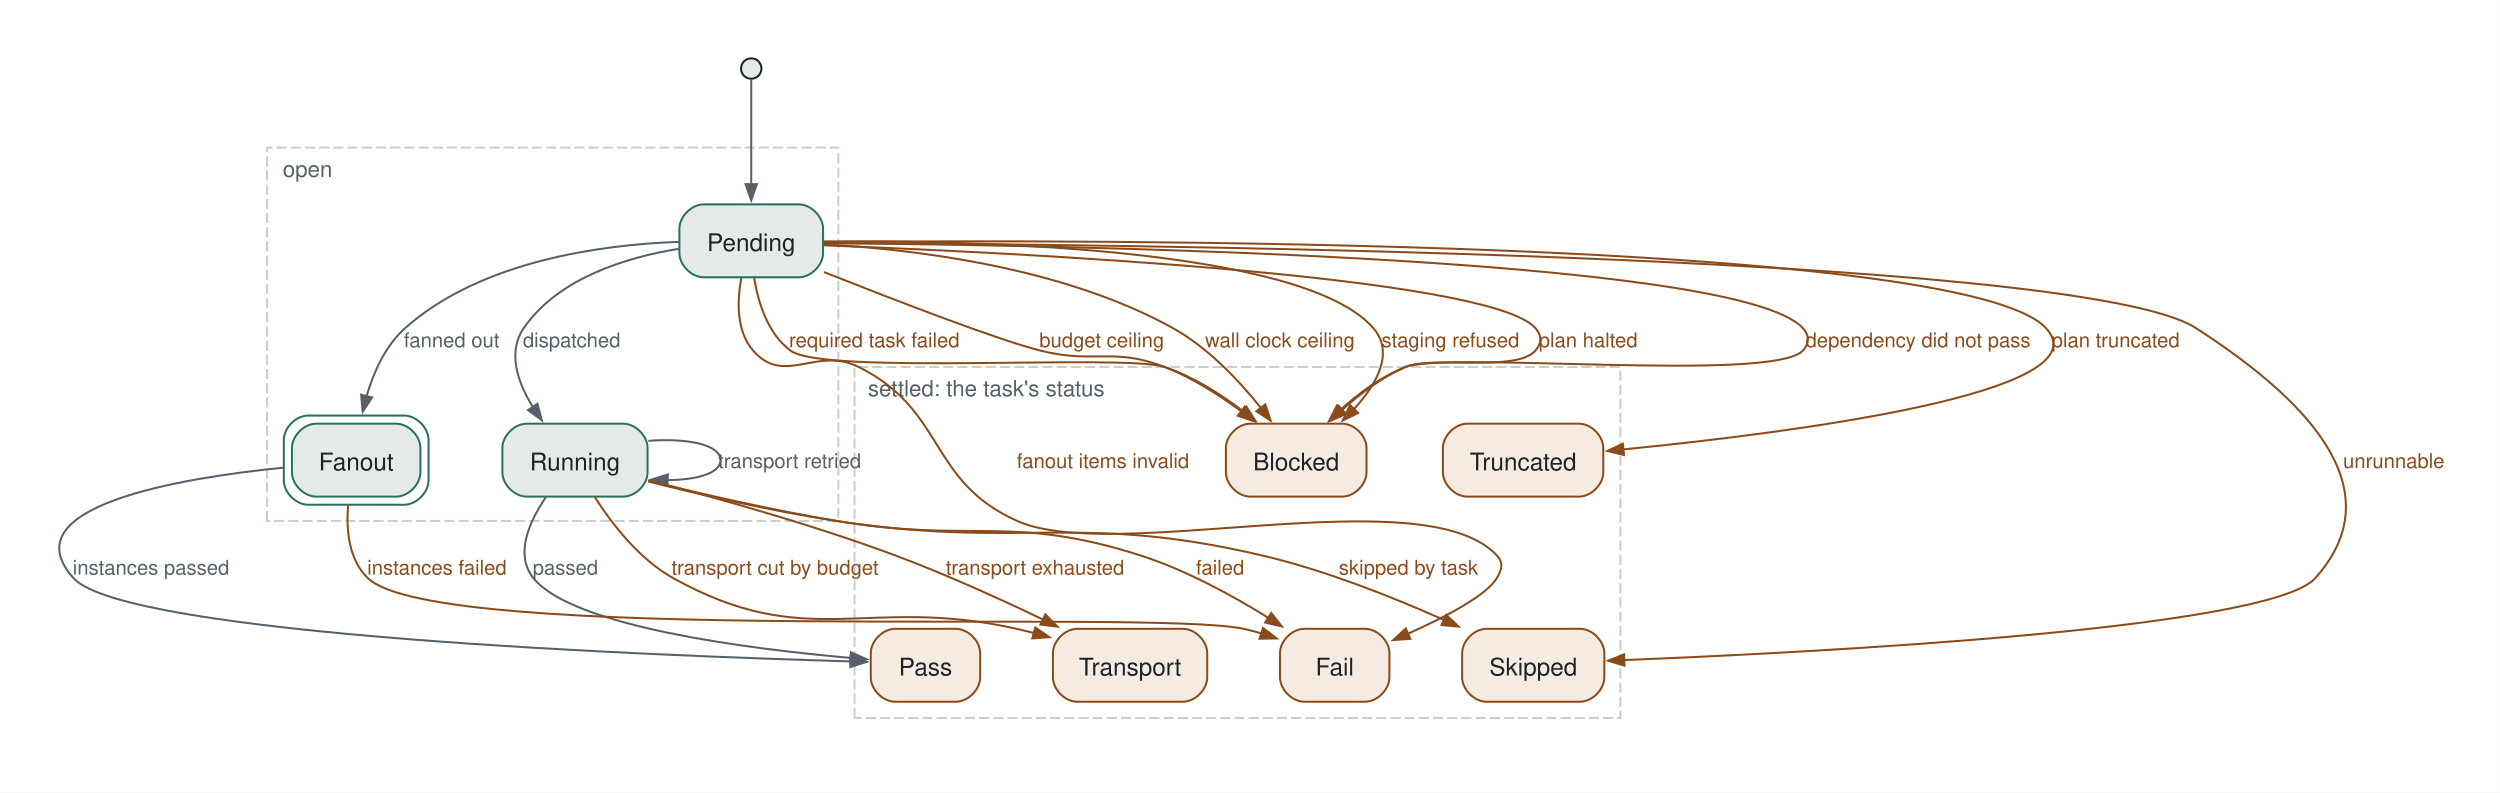
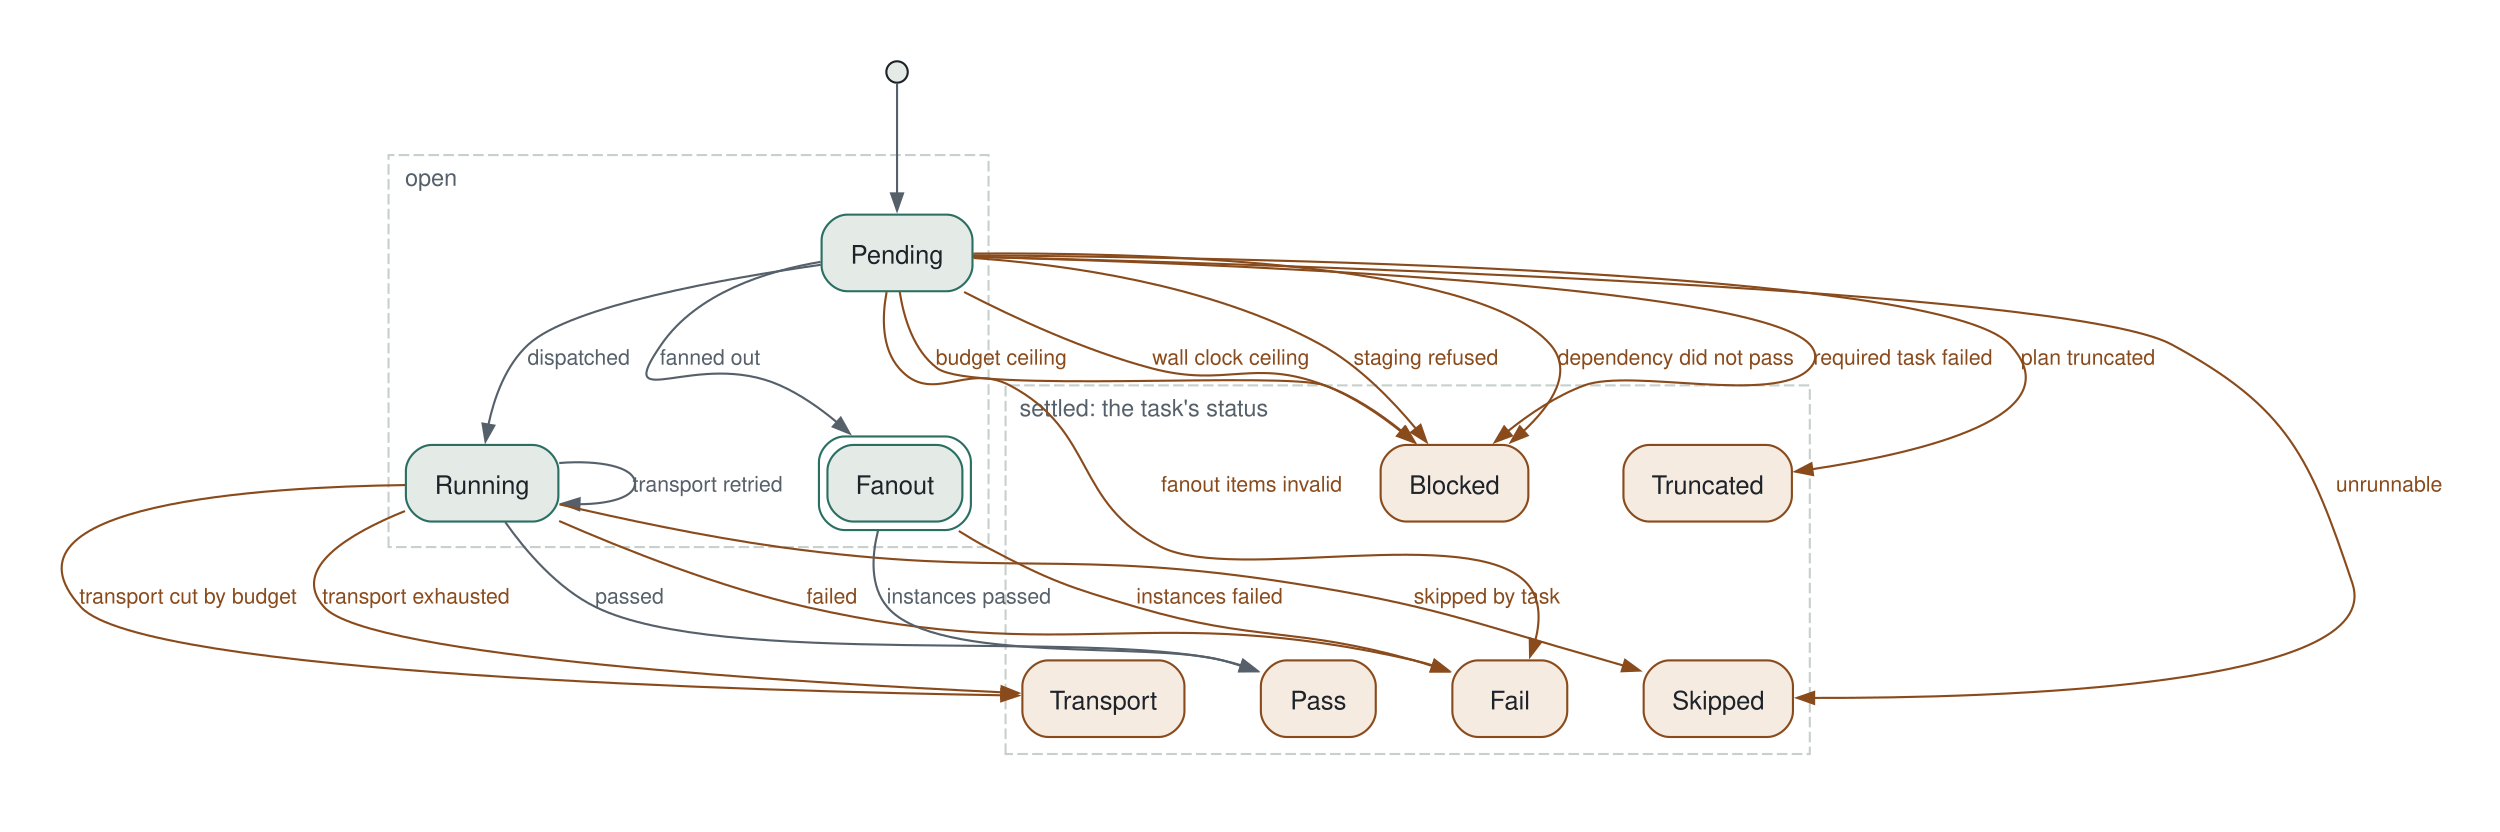
- <svg xmlns="http://www.w3.org/2000/svg" width="1234pt" height="391pt" viewBox="0.00 0.00 1234.00 391.00">
+ <svg xmlns="http://www.w3.org/2000/svg" width="1175pt" height="391pt" viewBox="0.00 0.00 1175.00 391.00">
  <g id="graph0" class="graph" transform="scale(1 1) rotate(0) translate(28.8 362.38)">
-     <polygon fill="white" stroke="none" points="-28.8,28.8 -28.8,-362.38 1205.18,-362.38 1205.18,28.8 -28.8,28.8" />
+     <polygon fill="white" stroke="none" points="-28.8,28.8 -28.8,-362.38 1146.51,-362.38 1146.51,28.8 -28.8,28.8" />
    <g id="clust1" class="cluster">
-       <polygon fill="none" stroke="#c8d0cc" stroke-dasharray="5,2" points="103.01,-105.25 103.01,-289.5 385.01,-289.5 385.01,-105.25 103.01,-105.25" />
-       <text xml:space="preserve" text-anchor="middle" x="123.01" y="-275.05" font-family="Helvetica,sans-Serif" font-size="11.00" fill="#55606a">open</text>
+       <polygon fill="none" stroke="#c8d0cc" stroke-dasharray="5,2" points="153.81,-105.25 153.81,-289.5 435.81,-289.5 435.81,-105.25 153.81,-105.25" />
+       <text xml:space="preserve" text-anchor="middle" x="173.81" y="-275.05" font-family="Helvetica,sans-Serif" font-size="11.00" fill="#55606a">open</text>
    </g>
    <g id="clust2" class="cluster">
-       <polygon fill="none" stroke="#c8d0cc" stroke-dasharray="5,2" points="393.01,-8 393.01,-181.25 771.01,-181.25 771.01,-8 393.01,-8" />
-       <text xml:space="preserve" text-anchor="middle" x="458.01" y="-166.8" font-family="Helvetica,sans-Serif" font-size="11.00" fill="#55606a">settled: the task's status</text>
+       <polygon fill="none" stroke="#c8d0cc" stroke-dasharray="5,2" points="443.81,-8 443.81,-181.25 821.81,-181.25 821.81,-8 443.81,-8" />
+       <text xml:space="preserve" text-anchor="middle" x="508.81" y="-166.8" font-family="Helvetica,sans-Serif" font-size="11.00" fill="#55606a">settled: the task's status</text>
    </g>
    <g id="node1" class="node">
-       <ellipse fill="#e4ebe7" stroke="#1d2329" cx="342.01" cy="-328.54" rx="5.04" ry="5.04" />
+       <ellipse fill="#e4ebe7" stroke="#1d2329" cx="392.81" cy="-328.54" rx="5.04" ry="5.04" />
    </g>
    <g id="node2" class="node">
-       <path fill="#e4ebe7" stroke="#2b6f62" d="M365.47,-261.5C365.47,-261.5 318.55,-261.5 318.55,-261.5 312.55,-261.5 306.55,-255.5 306.55,-249.5 306.55,-249.5 306.55,-237.5 306.55,-237.5 306.55,-231.5 312.55,-225.5 318.55,-225.5 318.55,-225.5 365.47,-225.5 365.47,-225.5 371.47,-225.5 377.47,-231.5 377.47,-237.5 377.47,-237.5 377.47,-249.5 377.47,-249.5 377.47,-255.5 371.47,-261.5 365.47,-261.5" />
-       <text xml:space="preserve" text-anchor="middle" x="342.01" y="-238.47" font-family="Helvetica,sans-Serif" font-size="12.00" fill="#1d2329">Pending</text>
+       <path fill="#e4ebe7" stroke="#2b6f62" d="M416.27,-261.5C416.27,-261.5 369.35,-261.5 369.35,-261.5 363.35,-261.5 357.35,-255.5 357.35,-249.5 357.35,-249.5 357.35,-237.5 357.35,-237.5 357.35,-231.5 363.35,-225.5 369.35,-225.5 369.35,-225.5 416.27,-225.5 416.27,-225.5 422.27,-225.5 428.27,-231.5 428.27,-237.5 428.27,-237.5 428.27,-249.5 428.27,-249.5 428.27,-255.5 422.27,-261.5 416.27,-261.5" />
+       <text xml:space="preserve" text-anchor="middle" x="392.81" y="-238.47" font-family="Helvetica,sans-Serif" font-size="12.00" fill="#1d2329">Pending</text>
    </g>
    <g id="edge1" class="edge">
-       <path fill="none" stroke="#55606a" d="M342.01,-323.08C342.01,-313.44 342.01,-290.03 342.01,-271.26" />
-       <polygon fill="#55606a" stroke="#55606a" points="344.81,-271.47 342.01,-263.47 339.21,-271.47 344.81,-271.47" />
+       <path fill="none" stroke="#55606a" d="M392.81,-323.08C392.81,-313.44 392.81,-290.03 392.81,-271.26" />
+       <polygon fill="#55606a" stroke="#55606a" points="395.61,-271.47 392.81,-263.47 390.01,-271.47 395.61,-271.47" />
    </g>
    <g id="node3" class="node">
-       <path fill="#e4ebe7" stroke="#2b6f62" d="M278.84,-153.25C278.84,-153.25 231.17,-153.25 231.17,-153.25 225.17,-153.25 219.17,-147.25 219.17,-141.25 219.17,-141.25 219.17,-129.25 219.17,-129.25 219.17,-123.25 225.17,-117.25 231.17,-117.25 231.17,-117.25 278.84,-117.25 278.84,-117.25 284.84,-117.25 290.84,-123.25 290.84,-129.25 290.84,-129.25 290.84,-141.25 290.84,-141.25 290.84,-147.25 284.84,-153.25 278.84,-153.25" />
-       <text xml:space="preserve" text-anchor="middle" x="255.01" y="-130.22" font-family="Helvetica,sans-Serif" font-size="12.00" fill="#1d2329">Running</text>
+       <path fill="#e4ebe7" stroke="#2b6f62" d="M221.64,-153.25C221.64,-153.25 173.97,-153.25 173.97,-153.25 167.97,-153.25 161.97,-147.25 161.97,-141.25 161.97,-141.25 161.97,-129.25 161.97,-129.25 161.97,-123.25 167.97,-117.25 173.97,-117.25 173.97,-117.25 221.64,-117.25 221.64,-117.25 227.64,-117.25 233.64,-123.25 233.64,-129.25 233.64,-129.25 233.64,-141.25 233.64,-141.25 233.64,-147.25 227.64,-153.25 221.64,-153.25" />
+       <text xml:space="preserve" text-anchor="middle" x="197.81" y="-130.22" font-family="Helvetica,sans-Serif" font-size="12.00" fill="#1d2329">Running</text>
    </g>
    <g id="edge2" class="edge">
-       <path fill="none" stroke="#55606a" d="M306.15,-239.55C280.21,-235.33 246.83,-225.12 229.76,-200.5 221.58,-188.71 226.58,-173.88 234.21,-161.45" />
-       <polygon fill="#55606a" stroke="#55606a" points="236.47,-163.12 238.65,-154.93 231.84,-159.97 236.47,-163.12" />
-       <text xml:space="preserve" text-anchor="middle" x="253.38" y="-191" font-family="Helvetica,sans-Serif" font-size="10.00" fill="#55606a">dispatched</text>
+       <path fill="none" stroke="#55606a" d="M356.98,-237.93C312.32,-231.55 239.42,-218.68 219.56,-200.5 208.93,-190.78 203.49,-175.68 200.71,-162.56" />
+       <polygon fill="#55606a" stroke="#55606a" points="203.52,-162.35 199.38,-154.95 198,-163.32 203.52,-162.35" />
+       <text xml:space="preserve" text-anchor="middle" x="243.18" y="-191" font-family="Helvetica,sans-Serif" font-size="10.00" fill="#55606a">dispatched</text>
    </g>
    <g id="node4" class="node">
-       <path fill="#e4ebe7" stroke="#2b6f62" d="M166.72,-153.25C166.72,-153.25 127.3,-153.25 127.3,-153.25 121.3,-153.25 115.3,-147.25 115.3,-141.25 115.3,-141.25 115.3,-129.25 115.3,-129.25 115.3,-123.25 121.3,-117.25 127.3,-117.25 127.3,-117.25 166.72,-117.25 166.72,-117.25 172.72,-117.25 178.72,-123.25 178.72,-129.25 178.72,-129.25 178.72,-141.25 178.72,-141.25 178.72,-147.25 172.72,-153.25 166.72,-153.25" />
-       <path fill="none" stroke="#2b6f62" d="M170.72,-157.25C170.72,-157.25 123.3,-157.25 123.3,-157.25 117.3,-157.25 111.3,-151.25 111.3,-145.25 111.3,-145.25 111.3,-125.25 111.3,-125.25 111.3,-119.25 117.3,-113.25 123.3,-113.25 123.3,-113.25 170.72,-113.25 170.72,-113.25 176.72,-113.25 182.72,-119.25 182.72,-125.25 182.72,-125.25 182.72,-145.25 182.72,-145.25 182.72,-151.25 176.72,-157.25 170.72,-157.25" />
-       <text xml:space="preserve" text-anchor="middle" x="147.01" y="-130.22" font-family="Helvetica,sans-Serif" font-size="12.00" fill="#1d2329">Fanout</text>
+       <path fill="#e4ebe7" stroke="#2b6f62" d="M411.52,-153.25C411.52,-153.25 372.1,-153.25 372.1,-153.25 366.1,-153.25 360.1,-147.25 360.1,-141.25 360.1,-141.25 360.1,-129.25 360.1,-129.25 360.1,-123.25 366.1,-117.25 372.1,-117.25 372.1,-117.25 411.52,-117.25 411.52,-117.25 417.52,-117.25 423.52,-123.25 423.52,-129.25 423.52,-129.25 423.52,-141.25 423.52,-141.25 423.52,-147.25 417.52,-153.25 411.52,-153.25" />
+       <path fill="none" stroke="#2b6f62" d="M415.52,-157.25C415.52,-157.25 368.1,-157.25 368.1,-157.25 362.1,-157.25 356.1,-151.25 356.1,-145.25 356.1,-145.25 356.1,-125.25 356.1,-125.25 356.1,-119.25 362.1,-113.25 368.1,-113.25 368.1,-113.25 415.52,-113.25 415.52,-113.25 421.52,-113.25 427.52,-119.25 427.52,-125.25 427.52,-125.25 427.52,-145.25 427.52,-145.25 427.52,-151.25 421.52,-157.25 415.52,-157.25" />
+       <text xml:space="preserve" text-anchor="middle" x="391.81" y="-130.22" font-family="Helvetica,sans-Serif" font-size="12.00" fill="#1d2329">Fanout</text>
    </g>
    <g id="edge3" class="edge">
-       <path fill="none" stroke="#55606a" d="M306.21,-243C268.25,-241.61 208.71,-233.72 171.26,-200.5 161.45,-191.8 155.59,-178.72 152.1,-166.63" />
-       <polygon fill="#55606a" stroke="#55606a" points="154.88,-166.21 150.23,-159.13 149.45,-167.57 154.88,-166.21" />
-       <text xml:space="preserve" text-anchor="middle" x="194.13" y="-191" font-family="Helvetica,sans-Serif" font-size="10.00" fill="#55606a">fanned out</text>
+       <path fill="none" stroke="#55606a" d="M356.89,-239.32C331.36,-234.97 298.76,-224.7 282.06,-200.5 258.4,-166.22 298.64,-198.68 337.81,-181.25 347.37,-177 356.58,-170.54 364.61,-163.84" />
+       <polygon fill="#55606a" stroke="#55606a" points="366.33,-166.06 370.49,-158.67 362.63,-161.85 366.33,-166.06" />
+       <text xml:space="preserve" text-anchor="middle" x="304.93" y="-191" font-family="Helvetica,sans-Serif" font-size="10.00" fill="#55606a">fanned out</text>
    </g>
    <g id="node6" class="node">
-       <path fill="#f5ebe1" stroke="#8a4b1c" d="M645.01,-52C645.01,-52 615.01,-52 615.01,-52 609.01,-52 603.01,-46 603.01,-40 603.01,-40 603.01,-28 603.01,-28 603.01,-22 609.01,-16 615.01,-16 615.01,-16 645.01,-16 645.01,-16 651.01,-16 657.01,-22 657.01,-28 657.01,-28 657.01,-40 657.01,-40 657.01,-46 651.01,-52 645.01,-52" />
-       <text xml:space="preserve" text-anchor="middle" x="630.01" y="-28.98" font-family="Helvetica,sans-Serif" font-size="12.00" fill="#1d2329">Fail</text>
+       <path fill="#f5ebe1" stroke="#8a4b1c" d="M695.81,-52C695.81,-52 665.81,-52 665.81,-52 659.81,-52 653.81,-46 653.81,-40 653.81,-40 653.81,-28 653.81,-28 653.81,-22 659.81,-16 665.81,-16 665.81,-16 695.81,-16 695.81,-16 701.81,-16 707.81,-22 707.81,-28 707.81,-28 707.81,-40 707.81,-40 707.81,-46 701.81,-52 695.81,-52" />
+       <text xml:space="preserve" text-anchor="middle" x="680.81" y="-28.98" font-family="Helvetica,sans-Serif" font-size="12.00" fill="#1d2329">Fail</text>
+     </g>
+     <g id="edge11" class="edge">
+       <path fill="none" stroke="#8a4b1c" d="M387.9,-225.11C385.77,-213.58 385.41,-198.86 393.81,-189.25 409.2,-171.65 425.12,-192.15 445.81,-181.25 486.77,-159.66 475.53,-125.73 517.06,-105.25 551.46,-88.29 663.06,-116.67 688.81,-88.25 695.37,-81 695.24,-70.79 692.78,-61.25" />
+       <polygon fill="#8a4b1c" stroke="#8a4b1c" points="695.51,-60.57 690.34,-53.85 690.19,-62.33 695.51,-60.57" />
+       <text xml:space="preserve" text-anchor="middle" x="559.43" y="-131.38" font-family="Helvetica,sans-Serif" font-size="10.00" fill="#8a4b1c">fanout items invalid</text>
+     </g>
+     <g id="node7" class="node">
+       <path fill="#f5ebe1" stroke="#8a4b1c" d="M801.89,-52C801.89,-52 755.72,-52 755.72,-52 749.72,-52 743.72,-46 743.72,-40 743.72,-40 743.72,-28 743.72,-28 743.72,-22 749.72,-16 755.72,-16 755.72,-16 801.89,-16 801.89,-16 807.89,-16 813.89,-22 813.89,-28 813.89,-28 813.89,-40 813.89,-40 813.89,-46 807.89,-52 801.89,-52" />
+       <text xml:space="preserve" text-anchor="middle" x="778.81" y="-28.98" font-family="Helvetica,sans-Serif" font-size="12.00" fill="#1d2329">Skipped</text>
+     </g>
+     <g id="edge4" class="edge">
+       <path fill="none" stroke="#8a4b1c" d="M428.48,-241.71C549.9,-238.78 942.31,-227.31 991.81,-200.5 1046.84,-170.7 1056.88,-147.57 1076.81,-88.25 1093.16,-39.57 910.89,-34.18 823.71,-34.36" />
+       <polygon fill="#8a4b1c" stroke="#8a4b1c" points="823.83,-31.56 815.84,-34.39 823.85,-37.16 823.83,-31.56" />
+       <text xml:space="preserve" text-anchor="middle" x="1094.08" y="-131.38" font-family="Helvetica,sans-Serif" font-size="10.00" fill="#8a4b1c">unrunnable</text>
+     </g>
+     <g id="node9" class="node">
+       <path fill="#f5ebe1" stroke="#8a4b1c" d="M677.52,-153.25C677.52,-153.25 632.1,-153.25 632.1,-153.25 626.1,-153.25 620.1,-147.25 620.1,-141.25 620.1,-141.25 620.1,-129.25 620.1,-129.25 620.1,-123.25 626.1,-117.25 632.1,-117.25 632.1,-117.25 677.52,-117.25 677.52,-117.25 683.52,-117.25 689.52,-123.25 689.52,-129.25 689.52,-129.25 689.52,-141.25 689.52,-141.25 689.52,-147.25 683.52,-153.25 677.52,-153.25" />
+       <text xml:space="preserve" text-anchor="middle" x="654.81" y="-130.22" font-family="Helvetica,sans-Serif" font-size="12.00" fill="#1d2329">Blocked</text>
+     </g>
+     <g id="edge5" class="edge">
+       <path fill="none" stroke="#8a4b1c" d="M428.66,-243.2C501.95,-243.78 664.97,-240.43 699.81,-200.5 710.96,-187.71 700.6,-172.15 687.02,-159.55" />
+       <polygon fill="#8a4b1c" stroke="#8a4b1c" points="689.2,-157.73 681.32,-154.61 685.53,-161.96 689.2,-157.73" />
+       <text xml:space="preserve" text-anchor="middle" x="758.78" y="-191" font-family="Helvetica,sans-Serif" font-size="10.00" fill="#8a4b1c">dependency did not pass</text>
+     </g>
+     <g id="edge6" class="edge">
+       <path fill="none" stroke="#8a4b1c" d="M428.57,-241.69C526.87,-239.11 795.57,-229.43 821.81,-200.5 825.17,-196.8 825.21,-192.92 821.81,-189.25 805.75,-171.93 737.95,-189.47 715.81,-181.25 702.8,-176.42 690.16,-167.94 679.8,-159.63" />
+       <polygon fill="#8a4b1c" stroke="#8a4b1c" points="681.77,-157.63 673.84,-154.64 678.17,-161.92 681.77,-157.63" />
+       <text xml:space="preserve" text-anchor="middle" x="865.59" y="-191" font-family="Helvetica,sans-Serif" font-size="10.00" fill="#8a4b1c">required task failed</text>
+     </g>
+     <g id="edge7" class="edge">
+       <path fill="none" stroke="#8a4b1c" d="M394.08,-225.15C395.98,-213.01 400.59,-197.53 411.81,-189.25 428.09,-177.23 574.72,-188 593.81,-181.25 606.99,-176.59 619.73,-168.05 630.13,-159.65" />
+       <polygon fill="#8a4b1c" stroke="#8a4b1c" points="631.81,-161.9 636.11,-154.6 628.19,-157.63 631.81,-161.9" />
+       <text xml:space="preserve" text-anchor="middle" x="441.81" y="-191" font-family="Helvetica,sans-Serif" font-size="10.00" fill="#8a4b1c">budget ceiling</text>
+     </g>
+     <g id="edge8" class="edge">
+       <path fill="none" stroke="#8a4b1c" d="M424.32,-225.14C447.89,-212.98 481.32,-197.5 512.56,-189.25 547.64,-179.98 559.94,-194.27 593.81,-181.25 606.76,-176.27 619.39,-167.77 629.76,-159.48" />
+       <polygon fill="#8a4b1c" stroke="#8a4b1c" points="631.37,-161.78 635.73,-154.51 627.79,-157.48 631.37,-161.78" />
+       <text xml:space="preserve" text-anchor="middle" x="549.68" y="-191" font-family="Helvetica,sans-Serif" font-size="10.00" fill="#8a4b1c">wall clock ceiling</text>
+     </g>
+     <g id="edge9" class="edge">
+       <path fill="none" stroke="#8a4b1c" d="M428.75,-241.13C470.35,-238.2 539.8,-229.02 591.81,-200.5 609.49,-190.8 625.36,-174.55 636.75,-160.81" />
+       <polygon fill="#8a4b1c" stroke="#8a4b1c" points="638.84,-162.68 641.65,-154.68 634.47,-159.18 638.84,-162.68" />
+       <text xml:space="preserve" text-anchor="middle" x="641.38" y="-191" font-family="Helvetica,sans-Serif" font-size="10.00" fill="#8a4b1c">staging refused</text>
+     </g>
+     <g id="node10" class="node">
+       <path fill="#f5ebe1" stroke="#8a4b1c" d="M801.39,-153.25C801.39,-153.25 746.22,-153.25 746.22,-153.25 740.22,-153.25 734.22,-147.25 734.22,-141.25 734.22,-141.25 734.22,-129.25 734.22,-129.25 734.22,-123.25 740.22,-117.25 746.22,-117.25 746.22,-117.25 801.39,-117.25 801.39,-117.25 807.39,-117.25 813.39,-123.25 813.39,-129.25 813.39,-129.25 813.39,-141.25 813.39,-141.25 813.39,-147.25 807.39,-153.25 801.39,-153.25" />
+       <text xml:space="preserve" text-anchor="middle" x="773.81" y="-130.22" font-family="Helvetica,sans-Serif" font-size="12.00" fill="#1d2329">Truncated</text>
+     </g>
+     <g id="edge10" class="edge">
+       <path fill="none" stroke="#8a4b1c" d="M428.54,-242.37C541.1,-241.58 882.83,-236.23 915.81,-200.5 946.8,-166.92 875.12,-149.69 822.74,-141.84" />
+       <polygon fill="#8a4b1c" stroke="#8a4b1c" points="823.35,-139.1 815.03,-140.74 822.56,-144.65 823.35,-139.1" />
+       <text xml:space="preserve" text-anchor="middle" x="952.56" y="-191" font-family="Helvetica,sans-Serif" font-size="10.00" fill="#8a4b1c">plan truncated</text>
+     </g>
+     <g id="edge15" class="edge">
+       <path fill="none" stroke="#55606a" d="M234.03,-144.77C252.76,-146.23 269.64,-143.06 269.64,-135.25 269.64,-128.78 258.06,-125.49 243.45,-125.39" />
+       <polygon fill="#55606a" stroke="#55606a" points="243.43,-122.58 235.54,-125.67 243.64,-128.18 243.43,-122.58" />
+       <text xml:space="preserve" text-anchor="middle" x="303.77" y="-131.38" font-family="Helvetica,sans-Serif" font-size="10.00" fill="#55606a">transport retried</text>
+     </g>
+     <g id="node5" class="node">
+       <path fill="#f5ebe1" stroke="#8a4b1c" d="M605.81,-52C605.81,-52 575.81,-52 575.81,-52 569.81,-52 563.81,-46 563.81,-40 563.81,-40 563.81,-28 563.81,-28 563.81,-22 569.81,-16 575.81,-16 575.81,-16 605.81,-16 605.81,-16 611.81,-16 617.81,-22 617.81,-28 617.81,-28 617.81,-40 617.81,-40 617.81,-46 611.81,-52 605.81,-52" />
+       <text xml:space="preserve" text-anchor="middle" x="590.81" y="-28.98" font-family="Helvetica,sans-Serif" font-size="12.00" fill="#1d2329">Pass</text>
    </g>
    <g id="edge12" class="edge">
-       <path fill="none" stroke="#8a4b1c" d="M337.09,-225.11C334.97,-213.58 334.61,-198.86 343.01,-189.25 358.4,-171.65 374.07,-191.67 395.01,-181.25 438.41,-159.65 429.01,-125.07 473.26,-105.25 521.39,-83.68 674.07,-126.86 710.01,-88.25 713.41,-84.59 712.59,-81.28 710.01,-77 704.82,-68.42 684.89,-57.95 666.21,-49.6" />
-       <polygon fill="#8a4b1c" stroke="#8a4b1c" points="667.34,-47.04 658.89,-46.42 665.11,-52.18 667.34,-47.04" />
-       <text xml:space="preserve" text-anchor="middle" x="515.63" y="-131.38" font-family="Helvetica,sans-Serif" font-size="10.00" fill="#8a4b1c">fanout items invalid</text>
+       <path fill="none" stroke="#55606a" d="M208.67,-116.97C218.14,-103.55 233.2,-85.79 251.31,-77 310.39,-48.32 481.75,-66.52 545.81,-52 548.74,-51.34 551.74,-50.52 554.72,-49.61" />
+       <polygon fill="#55606a" stroke="#55606a" points="555.43,-52.33 562.14,-47.14 553.66,-47.02 555.43,-52.33" />
+       <text xml:space="preserve" text-anchor="middle" x="267.06" y="-78.75" font-family="Helvetica,sans-Serif" font-size="10.00" fill="#55606a">passed</text>
    </g>
-     <g id="node7" class="node">
-       <path fill="#f5ebe1" stroke="#8a4b1c" d="M751.09,-52C751.09,-52 704.92,-52 704.92,-52 698.92,-52 692.92,-46 692.92,-40 692.92,-40 692.92,-28 692.92,-28 692.92,-22 698.92,-16 704.92,-16 704.92,-16 751.09,-16 751.09,-16 757.09,-16 763.09,-22 763.09,-28 763.09,-28 763.09,-40 763.09,-40 763.09,-46 757.09,-52 751.09,-52" />
-       <text xml:space="preserve" text-anchor="middle" x="728.01" y="-28.98" font-family="Helvetica,sans-Serif" font-size="12.00" fill="#1d2329">Skipped</text>
+     <g id="edge13" class="edge">
+       <path fill="none" stroke="#8a4b1c" d="M233.99,-117.5C264.41,-104.2 309.41,-86.33 350.56,-77 474.67,-48.85 511.73,-80.31 635.81,-52 638.74,-51.33 641.74,-50.51 644.72,-49.6" />
+       <polygon fill="#8a4b1c" stroke="#8a4b1c" points="645.43,-52.32 652.13,-47.13 643.66,-47.01 645.43,-52.32" />
+       <text xml:space="preserve" text-anchor="middle" x="362.18" y="-78.75" font-family="Helvetica,sans-Serif" font-size="10.00" fill="#8a4b1c">failed</text>
    </g>
-     <g id="edge4" class="edge">
-       <path fill="none" stroke="#8a4b1c" d="M377.87,-242.43C514.52,-241.89 997.82,-237.38 1055.01,-200.5 1106.13,-167.53 1154.63,-122.28 1114.01,-77 1091.54,-51.96 869.45,-40.43 772.68,-36.57" />
-       <polygon fill="#8a4b1c" stroke="#8a4b1c" points="773.06,-33.78 764.96,-36.27 772.84,-39.38 773.06,-33.78" />
-       <text xml:space="preserve" text-anchor="middle" x="1152.76" y="-131.38" font-family="Helvetica,sans-Serif" font-size="10.00" fill="#8a4b1c">unrunnable</text>
+     <g id="edge14" class="edge">
+       <path fill="none" stroke="#8a4b1c" d="M234.13,-125.33C262.25,-118.77 302.28,-110.16 337.81,-105.25 444.17,-90.55 472.74,-104.94 578.81,-88.25 645.28,-77.79 661.07,-70.34 725.81,-52 728.55,-51.22 731.37,-50.4 734.21,-49.55" />
+       <polygon fill="#8a4b1c" stroke="#8a4b1c" points="735,-52.23 741.83,-47.21 733.36,-46.88 735,-52.23" />
+       <text xml:space="preserve" text-anchor="middle" x="670.04" y="-78.75" font-family="Helvetica,sans-Serif" font-size="10.00" fill="#8a4b1c">skipped by task</text>
    </g>
-     <g id="node9" class="node">
-       <path fill="#f5ebe1" stroke="#8a4b1c" d="M633.72,-153.25C633.72,-153.25 588.3,-153.25 588.3,-153.25 582.3,-153.25 576.3,-147.25 576.3,-141.25 576.3,-141.25 576.3,-129.25 576.3,-129.25 576.3,-123.25 582.3,-117.25 588.3,-117.25 588.3,-117.25 633.72,-117.25 633.72,-117.25 639.72,-117.25 645.72,-123.25 645.72,-129.25 645.72,-129.25 645.72,-141.25 645.72,-141.25 645.72,-147.25 639.72,-153.25 633.72,-153.25" />
-       <text xml:space="preserve" text-anchor="middle" x="611.01" y="-130.22" font-family="Helvetica,sans-Serif" font-size="12.00" fill="#1d2329">Blocked</text>
-     </g>
-     <g id="edge5" class="edge">
-       <path fill="none" stroke="#8a4b1c" d="M377.86,-242.34C489.96,-241.48 828.33,-235.93 861.01,-200.5 864.4,-196.82 864.47,-192.86 861.01,-189.25 845.91,-173.53 685.34,-189.09 665.01,-181.25 653.15,-176.68 642,-168.38 632.94,-160.14" />
-       <polygon fill="#8a4b1c" stroke="#8a4b1c" points="634.96,-158.19 627.25,-154.67 631.08,-162.23 634.96,-158.19" />
-       <text xml:space="preserve" text-anchor="middle" x="917.95" y="-191" font-family="Helvetica,sans-Serif" font-size="10.00" fill="#8a4b1c">dependency did not pass</text>
-     </g>
-     <g id="edge6" class="edge">
-       <path fill="none" stroke="#8a4b1c" d="M343.45,-225.14C345.46,-212.98 350.22,-197.5 361.51,-189.25 378.07,-177.14 526.56,-187.79 546.01,-181.25 559.96,-176.56 573.63,-167.9 584.8,-159.42" />
-       <polygon fill="#8a4b1c" stroke="#8a4b1c" points="586.4,-161.73 590.93,-154.57 582.92,-157.34 586.4,-161.73" />
-       <text xml:space="preserve" text-anchor="middle" x="402.76" y="-191" font-family="Helvetica,sans-Serif" font-size="10.00" fill="#8a4b1c">required task failed</text>
-     </g>
-     <g id="edge7" class="edge">
-       <path fill="none" stroke="#8a4b1c" d="M377.92,-228.07C413.09,-214.13 464.31,-194.39 485.01,-189.25 511.54,-182.66 520.49,-191.09 546.01,-181.25 559.53,-176.03 572.96,-167.46 584.07,-159.19" />
-       <polygon fill="#8a4b1c" stroke="#8a4b1c" points="585.55,-161.59 590.17,-154.48 582.13,-157.16 585.55,-161.59" />
-       <text xml:space="preserve" text-anchor="middle" x="515.01" y="-191" font-family="Helvetica,sans-Serif" font-size="10.00" fill="#8a4b1c">budget ceiling</text>
-     </g>
-     <g id="edge8" class="edge">
-       <path fill="none" stroke="#8a4b1c" d="M377.72,-241.75C421.03,-239.44 495.04,-230.91 550.01,-200.5 567.38,-190.89 582.74,-174.63 593.71,-160.88" />
-       <polygon fill="#8a4b1c" stroke="#8a4b1c" points="595.76,-162.8 598.41,-154.75 591.32,-159.39 595.76,-162.8" />
-       <text xml:space="preserve" text-anchor="middle" x="602.99" y="-191" font-family="Helvetica,sans-Serif" font-size="10.00" fill="#8a4b1c">wall clock ceiling</text>
-     </g>
-     <g id="edge9" class="edge">
-       <path fill="none" stroke="#8a4b1c" d="M377.86,-243.2C451.15,-243.78 614.17,-240.43 649.01,-200.5 659.5,-188.47 651.1,-173.14 639.55,-160.47" />
-       <polygon fill="#8a4b1c" stroke="#8a4b1c" points="641.59,-158.55 633.98,-154.82 637.6,-162.48 641.59,-158.55" />
-       <text xml:space="preserve" text-anchor="middle" x="687.13" y="-191" font-family="Helvetica,sans-Serif" font-size="10.00" fill="#8a4b1c">staging refused</text>
-     </g>
-     <g id="edge10" class="edge">
-       <path fill="none" stroke="#8a4b1c" d="M377.87,-241.28C469.33,-237.81 705.76,-226.4 729.01,-200.5 732.35,-196.78 732.32,-193 729.01,-189.25 719.52,-178.5 678.15,-186.96 665.01,-181.25 653.52,-176.27 642.57,-168.05 633.57,-159.99" />
-       <polygon fill="#8a4b1c" stroke="#8a4b1c" points="635.65,-158.1 627.9,-154.67 631.81,-162.19 635.65,-158.1" />
-       <text xml:space="preserve" text-anchor="middle" x="755.12" y="-191" font-family="Helvetica,sans-Serif" font-size="10.00" fill="#8a4b1c">plan halted</text>
-     </g>
-     <g id="node10" class="node">
-       <path fill="#f5ebe1" stroke="#8a4b1c" d="M750.59,-153.25C750.59,-153.25 695.42,-153.25 695.42,-153.25 689.42,-153.25 683.42,-147.25 683.42,-141.25 683.42,-141.25 683.42,-129.25 683.42,-129.25 683.42,-123.25 689.42,-117.25 695.42,-117.25 695.42,-117.25 750.59,-117.25 750.59,-117.25 756.59,-117.25 762.59,-123.25 762.59,-129.25 762.59,-129.25 762.59,-141.25 762.59,-141.25 762.59,-147.25 756.59,-153.25 750.59,-153.25" />
-       <text xml:space="preserve" text-anchor="middle" x="723.01" y="-130.22" font-family="Helvetica,sans-Serif" font-size="12.00" fill="#1d2329">Truncated</text>
-     </g>
-     <g id="edge11" class="edge">
-       <path fill="none" stroke="#8a4b1c" d="M377.77,-242.93C506.33,-244.09 939.64,-244.68 981.01,-200.5 1010.89,-168.58 855.25,-148.72 772.31,-140.55" />
-       <polygon fill="#8a4b1c" stroke="#8a4b1c" points="772.8,-137.78 764.56,-139.8 772.26,-143.36 772.8,-137.78" />
-       <text xml:space="preserve" text-anchor="middle" x="1015.5" y="-191" font-family="Helvetica,sans-Serif" font-size="10.00" fill="#8a4b1c">plan truncated</text>
+     <g id="node8" class="node">
+       <path fill="#f5ebe1" stroke="#8a4b1c" d="M515.89,-52C515.89,-52 463.72,-52 463.72,-52 457.72,-52 451.72,-46 451.72,-40 451.72,-40 451.72,-28 451.72,-28 451.72,-22 457.72,-16 463.72,-16 463.72,-16 515.89,-16 515.89,-16 521.89,-16 527.89,-22 527.89,-28 527.89,-28 527.89,-40 527.89,-40 527.89,-46 521.89,-52 515.89,-52" />
+       <text xml:space="preserve" text-anchor="middle" x="489.81" y="-28.98" font-family="Helvetica,sans-Serif" font-size="12.00" fill="#1d2329">Transport</text>
    </g>
    <g id="edge16" class="edge">
-       <path fill="none" stroke="#55606a" d="M291.23,-144.77C309.96,-146.23 326.84,-143.06 326.84,-135.25 326.84,-128.78 315.26,-125.49 300.65,-125.39" />
-       <polygon fill="#55606a" stroke="#55606a" points="300.63,-122.58 292.74,-125.67 300.84,-128.18 300.63,-122.58" />
-       <text xml:space="preserve" text-anchor="middle" x="360.97" y="-131.38" font-family="Helvetica,sans-Serif" font-size="10.00" fill="#55606a">transport retried</text>
-     </g>
-     <g id="node5" class="node">
-       <path fill="#f5ebe1" stroke="#8a4b1c" d="M443.01,-52C443.01,-52 413.01,-52 413.01,-52 407.01,-52 401.01,-46 401.01,-40 401.01,-40 401.01,-28 401.01,-28 401.01,-22 407.01,-16 413.01,-16 413.01,-16 443.01,-16 443.01,-16 449.01,-16 455.01,-22 455.01,-28 455.01,-28 455.01,-40 455.01,-40 455.01,-46 449.01,-52 443.01,-52" />
-       <text xml:space="preserve" text-anchor="middle" x="428.01" y="-28.98" font-family="Helvetica,sans-Serif" font-size="12.00" fill="#1d2329">Pass</text>
-     </g>
-     <g id="edge13" class="edge">
-       <path fill="none" stroke="#55606a" d="M240.66,-116.99C232.33,-104.78 225.16,-88.59 234.51,-77 253.81,-53.05 340.69,-42.06 391.23,-37.62" />
-       <polygon fill="#55606a" stroke="#55606a" points="391.28,-40.42 399.01,-36.96 390.81,-34.84 391.28,-40.42" />
-       <text xml:space="preserve" text-anchor="middle" x="250.26" y="-78.75" font-family="Helvetica,sans-Serif" font-size="10.00" fill="#55606a">passed</text>
-     </g>
-     <g id="edge14" class="edge">
-       <path fill="none" stroke="#8a4b1c" d="M291.22,-125.01C316.96,-118.71 352.43,-110.57 384.01,-105.25 450.17,-94.1 470.1,-108.69 534.01,-88.25 556.36,-81.1 579.42,-68.51 597.34,-57.36" />
-       <polygon fill="#8a4b1c" stroke="#8a4b1c" points="598.66,-59.84 603.91,-53.18 595.65,-55.11 598.66,-59.84" />
-       <text xml:space="preserve" text-anchor="middle" x="573.46" y="-78.75" font-family="Helvetica,sans-Serif" font-size="10.00" fill="#8a4b1c">failed</text>
-     </g>
-     <g id="edge15" class="edge">
-       <path fill="none" stroke="#8a4b1c" d="M291.17,-124.69C316.89,-118.24 352.35,-110.07 384.01,-105.25 476.58,-91.17 502.82,-109.55 594.01,-88.25 625.11,-80.98 658.49,-67.74 684.15,-56.27" />
-       <polygon fill="#8a4b1c" stroke="#8a4b1c" points="685.04,-58.94 691.17,-53.09 682.73,-53.84 685.04,-58.94" />
-       <text xml:space="preserve" text-anchor="middle" x="666.41" y="-78.75" font-family="Helvetica,sans-Serif" font-size="10.00" fill="#8a4b1c">skipped by task</text>
-     </g>
-     <g id="node8" class="node">
-       <path fill="#f5ebe1" stroke="#8a4b1c" d="M555.09,-52C555.09,-52 502.92,-52 502.92,-52 496.92,-52 490.92,-46 490.92,-40 490.92,-40 490.92,-28 490.92,-28 490.92,-22 496.92,-16 502.92,-16 502.92,-16 555.09,-16 555.09,-16 561.09,-16 567.09,-22 567.09,-28 567.09,-28 567.09,-40 567.09,-40 567.09,-46 561.09,-52 555.09,-52" />
-       <text xml:space="preserve" text-anchor="middle" x="529.01" y="-28.98" font-family="Helvetica,sans-Serif" font-size="12.00" fill="#1d2329">Transport</text>
+       <path fill="none" stroke="#8a4b1c" d="M161.54,-122.2C135.4,-111.64 107.36,-95.16 123.56,-77 144.41,-53.62 347.57,-41.44 442,-37" />
+       <polygon fill="#8a4b1c" stroke="#8a4b1c" points="441.96,-39.8 449.82,-36.64 441.7,-34.21 441.96,-39.8" />
+       <text xml:space="preserve" text-anchor="middle" x="166.68" y="-78.75" font-family="Helvetica,sans-Serif" font-size="10.00" fill="#8a4b1c">transport exhausted</text>
    </g>
    <g id="edge17" class="edge">
-       <path fill="none" stroke="#8a4b1c" d="M291.27,-125.32C323.61,-116.97 372.05,-103.52 413.01,-88.25 437.75,-79.02 464.6,-66.85 486.23,-56.47" />
-       <polygon fill="#8a4b1c" stroke="#8a4b1c" points="487.2,-59.11 493.18,-53.1 484.76,-54.07 487.2,-59.11" />
-       <text xml:space="preserve" text-anchor="middle" x="482.09" y="-78.75" font-family="Helvetica,sans-Serif" font-size="10.00" fill="#8a4b1c">transport exhausted</text>
+       <path fill="none" stroke="#8a4b1c" d="M161.59,-134.4C95.17,-133.53 -35.4,-125.79 9.31,-77 38.16,-45.51 326.19,-37.54 441.98,-35.6" />
+       <polygon fill="#8a4b1c" stroke="#8a4b1c" points="441.86,-38.4 449.82,-35.47 441.77,-32.8 441.86,-38.4" />
+       <text xml:space="preserve" text-anchor="middle" x="59.56" y="-78.75" font-family="Helvetica,sans-Serif" font-size="10.00" fill="#8a4b1c">transport cut by budget</text>
    </g>
    <g id="edge18" class="edge">
-       <path fill="none" stroke="#8a4b1c" d="M264.79,-117.01C273.26,-103.8 286.77,-86.3 303.51,-77 370.07,-40.01 398.7,-68.66 473.01,-52 475.79,-51.38 478.64,-50.68 481.5,-49.95" />
-       <polygon fill="#8a4b1c" stroke="#8a4b1c" points="482.2,-52.66 489.19,-47.86 480.73,-47.25 482.2,-52.66" />
-       <text xml:space="preserve" text-anchor="middle" x="353.76" y="-78.75" font-family="Helvetica,sans-Serif" font-size="10.00" fill="#8a4b1c">transport cut by budget</text>
+       <path fill="none" stroke="#55606a" d="M383.85,-112.9C380.91,-101.01 380.03,-86.69 388.31,-77 411.32,-50.05 511.55,-61.09 545.81,-52 548.71,-51.23 551.69,-50.34 554.67,-49.38" />
+       <polygon fill="#55606a" stroke="#55606a" points="555.41,-52.08 562.06,-46.83 553.59,-46.79 555.41,-52.08" />
+       <text xml:space="preserve" text-anchor="middle" x="426.56" y="-78.75" font-family="Helvetica,sans-Serif" font-size="10.00" fill="#55606a">instances passed</text>
    </g>
    <g id="edge19" class="edge">
-       <path fill="none" stroke="#55606a" d="M111.18,-131.56C59.99,-126.44 -24.55,-112.42 7.51,-77 33.03,-48.8 293.14,-38.73 391.02,-35.92" />
-       <polygon fill="#55606a" stroke="#55606a" points="391.09,-38.72 399.01,-35.7 390.93,-33.12 391.09,-38.72" />
-       <text xml:space="preserve" text-anchor="middle" x="45.76" y="-78.75" font-family="Helvetica,sans-Serif" font-size="10.00" fill="#55606a">instances passed</text>
-     </g>
-     <g id="edge20" class="edge">
-       <path fill="none" stroke="#8a4b1c" d="M143,-112.83C142.05,-100.61 143.38,-85.99 152.76,-77 187.49,-43.71 537.95,-62 585.01,-52 587.95,-51.37 590.95,-50.59 593.94,-49.7" />
-       <polygon fill="#8a4b1c" stroke="#8a4b1c" points="594.64,-52.42 601.36,-47.26 592.89,-47.1 594.64,-52.42" />
-       <text xml:space="preserve" text-anchor="middle" x="186.88" y="-78.75" font-family="Helvetica,sans-Serif" font-size="10.00" fill="#8a4b1c">instances failed</text>
+       <path fill="none" stroke="#8a4b1c" d="M421.85,-112.82C426.11,-110.13 430.51,-107.52 434.81,-105.25 464.74,-89.42 473.06,-86.51 505.56,-77 562.13,-60.44 579.08,-68.03 635.81,-52 638.7,-51.18 641.67,-50.26 644.64,-49.27" />
+       <polygon fill="#8a4b1c" stroke="#8a4b1c" points="645.4,-51.97 652.02,-46.69 643.55,-46.69 645.4,-51.97" />
+       <text xml:space="preserve" text-anchor="middle" x="539.68" y="-78.75" font-family="Helvetica,sans-Serif" font-size="10.00" fill="#8a4b1c">instances failed</text>
    </g>
  </g>
</svg>
